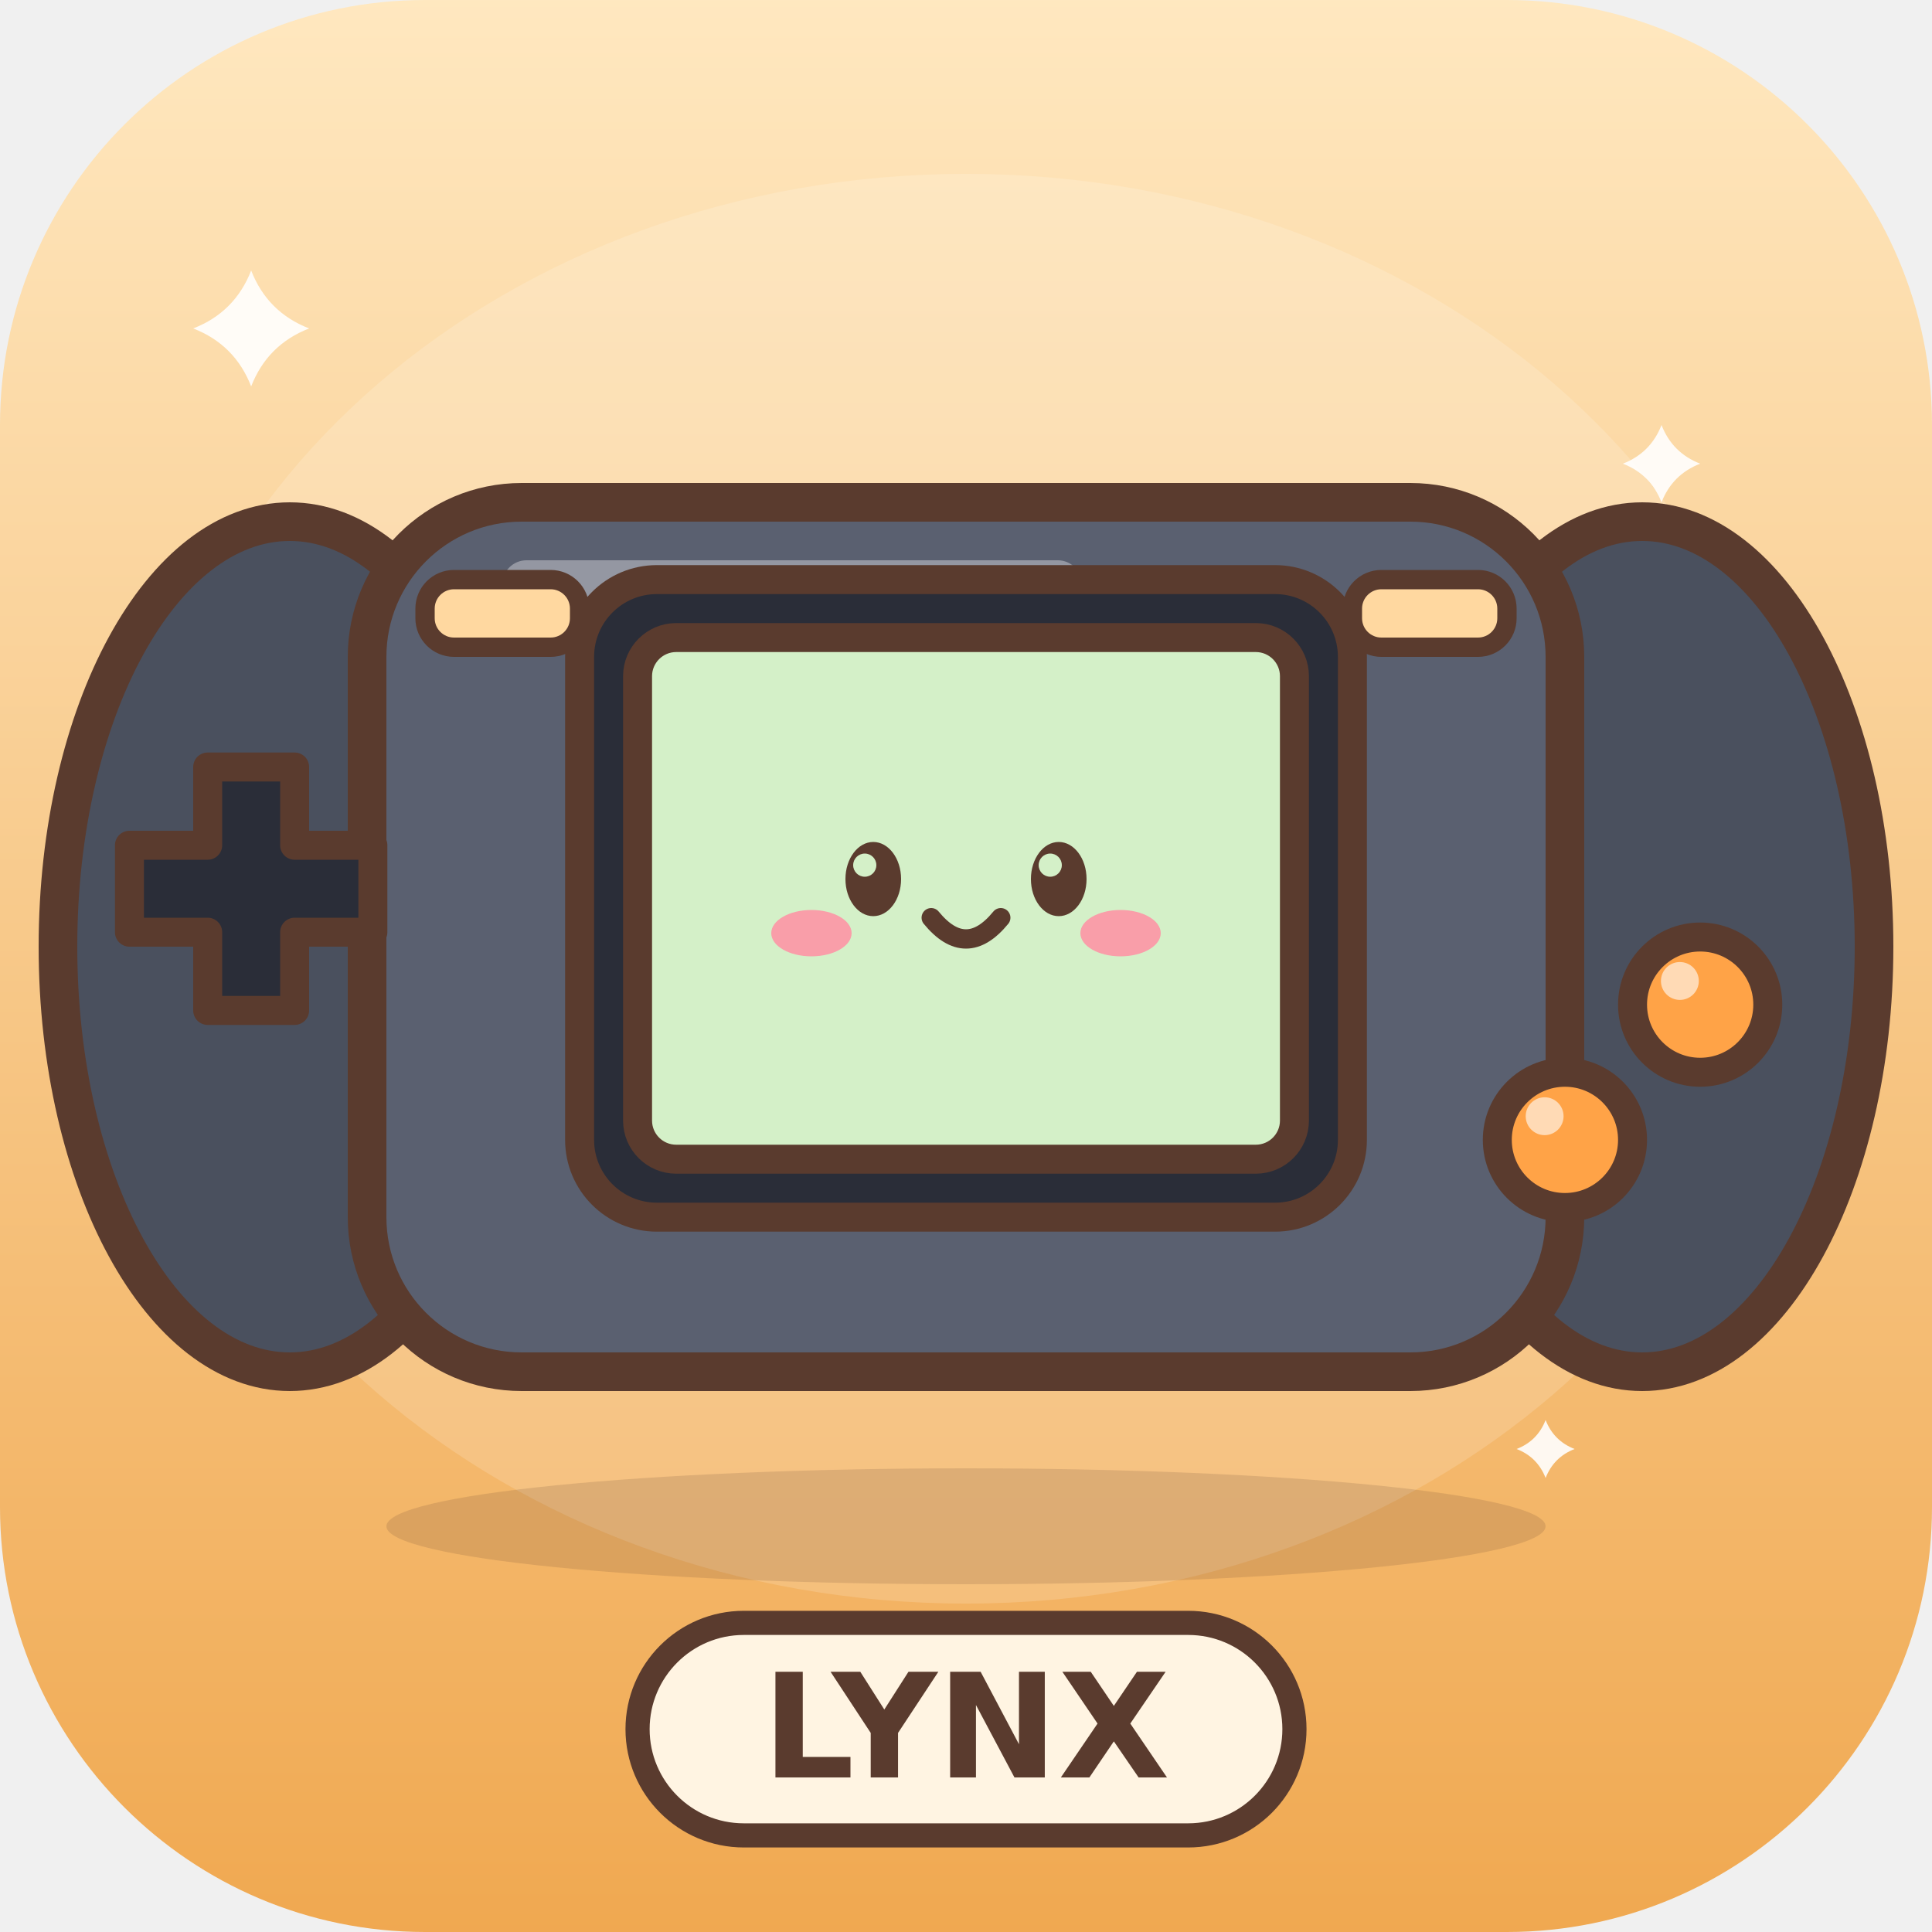
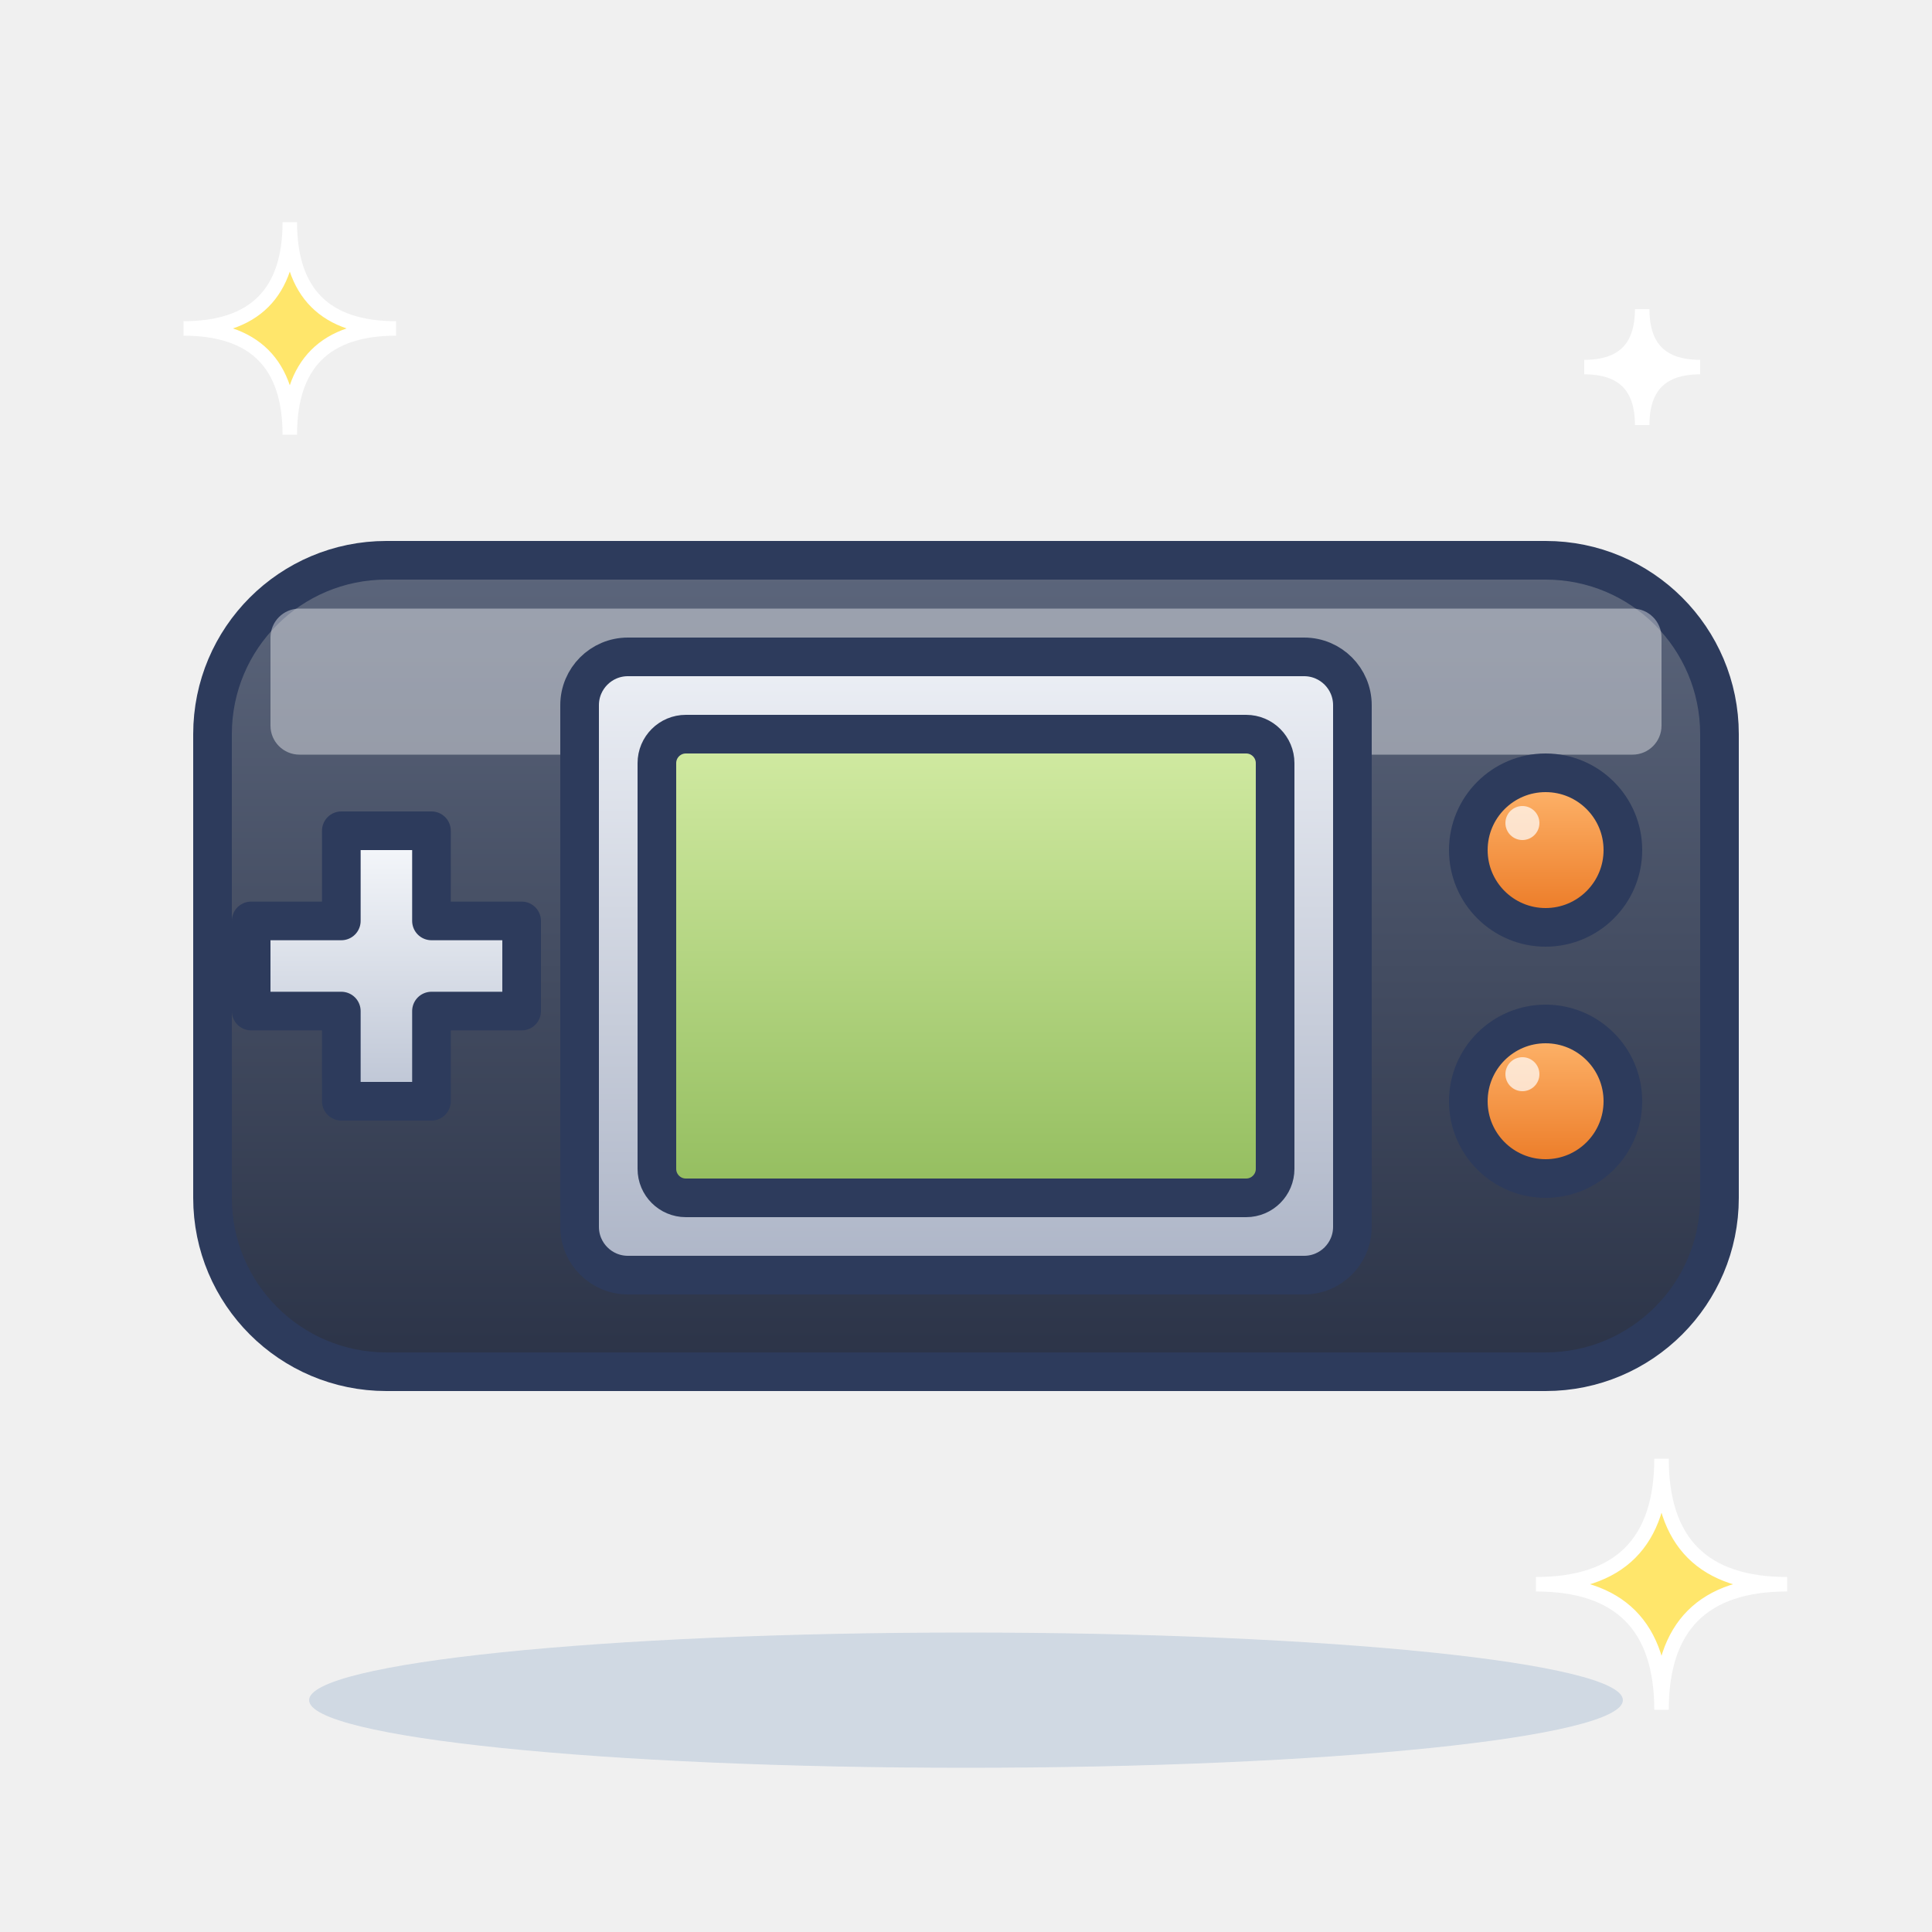
<svg xmlns="http://www.w3.org/2000/svg" viewBox="0 0 200 200" width="256" height="256">
  <defs>
-     <linearGradient id="g14" x1="0" y1="0" x2="0" y2="1">
-       <stop offset="0" stop-color="#ffe8c0" />
-       <stop offset="1" stop-color="#f0a850" />
+     <linearGradient id="red" x1="0" y1="0" x2="0" y2="1">
+       <stop offset="0" stop-color="#ff8484" />
+       <stop offset="1" stop-color="#d9363e" />
    </linearGradient>
-     <clipPath id="c14">
-       <rect width="200" height="200" rx="44" />
-     </clipPath>
+     <linearGradient id="wh" x1="0" y1="0" x2="0" y2="1">
+       <stop offset="0" stop-color="#ffffff" />
+       <stop offset="1" stop-color="#d6dce8" />
+     </linearGradient>
+     <linearGradient id="cream" x1="0" y1="0" x2="0" y2="1">
+       <stop offset="0" stop-color="#fff7e2" />
+       <stop offset="1" stop-color="#e6d4aa" />
+     </linearGradient>
+     <linearGradient id="dk" x1="0" y1="0" x2="0" y2="1">
+       <stop offset="0" stop-color="#5c667c" />
+       <stop offset="1" stop-color="#2b3347" />
+     </linearGradient>
+     <linearGradient id="navy" x1="0" y1="0" x2="0" y2="1">
+       <stop offset="0" stop-color="#56699a" />
+       <stop offset="1" stop-color="#2a3a66" />
+     </linearGradient>
+     <linearGradient id="blu" x1="0" y1="0" x2="0" y2="1">
+       <stop offset="0" stop-color="#79bcff" />
+       <stop offset="1" stop-color="#2f70d8" />
+     </linearGradient>
+     <linearGradient id="pur" x1="0" y1="0" x2="0" y2="1">
+       <stop offset="0" stop-color="#cfaaff" />
+       <stop offset="1" stop-color="#7c50d2" />
+     </linearGradient>
+     <linearGradient id="ind" x1="0" y1="0" x2="0" y2="1">
+       <stop offset="0" stop-color="#9a8cff" />
+       <stop offset="1" stop-color="#4c3ac9" />
+     </linearGradient>
+     <linearGradient id="grn" x1="0" y1="0" x2="0" y2="1">
+       <stop offset="0" stop-color="#a6e884" />
+       <stop offset="1" stop-color="#4fa83b" />
+     </linearGradient>
+     <linearGradient id="lcd" x1="0" y1="0" x2="0" y2="1">
+       <stop offset="0" stop-color="#d2eba3" />
+       <stop offset="1" stop-color="#93bd5e" />
+     </linearGradient>
+     <linearGradient id="gry" x1="0" y1="0" x2="0" y2="1">
+       <stop offset="0" stop-color="#eceff5" />
+       <stop offset="1" stop-color="#adb5c7" />
+     </linearGradient>
+     <linearGradient id="sil" x1="0" y1="0" x2="0" y2="1">
+       <stop offset="0" stop-color="#f7f9fc" />
+       <stop offset="1" stop-color="#bcc4d4" />
+     </linearGradient>
+     <linearGradient id="yel" x1="0" y1="0" x2="0" y2="1">
+       <stop offset="0" stop-color="#ffe985" />
+       <stop offset="1" stop-color="#f3b52f" />
+     </linearGradient>
+     <linearGradient id="wood" x1="0" y1="0" x2="0" y2="1">
+       <stop offset="0" stop-color="#d39a5e" />
+       <stop offset="1" stop-color="#8c5729" />
+     </linearGradient>
+     <linearGradient id="org" x1="0" y1="0" x2="0" y2="1">
+       <stop offset="0" stop-color="#ffb870" />
+       <stop offset="1" stop-color="#ea7621" />
+     </linearGradient>
+     <linearGradient id="pnk" x1="0" y1="0" x2="0" y2="1">
+       <stop offset="0" stop-color="#ffa6cd" />
+       <stop offset="1" stop-color="#e2549c" />
+     </linearGradient>
  </defs>
-   <rect width="200" height="200" rx="44" fill="url(#g14)" />
-   <ellipse cx="100" cy="92" rx="86" ry="74" fill="#fff" opacity=".16" />
-   <path d="M26 28Q27.68 32.32 32 34Q27.68 35.68 26 40Q24.32 35.68 20 34Q24.32 32.32 26 28Z" fill="#fff" opacity="0.9" />
-   <path d="M172 44Q173.12 46.88 176 48Q173.12 49.12 172 52Q170.88 49.12 168 48Q170.88 46.88 172 44Z" fill="#fff" opacity="0.9" />
-   <path d="M160 147Q160.84 149.16 163 150Q160.84 150.84 160 153Q159.16 150.84 157 150Q159.16 149.16 160 147Z" fill="#fff" opacity="0.9" />
-   <ellipse cx="100" cy="158" rx="60" ry="6" fill="#5a3b2e" opacity=".16" />
-   <ellipse cx="30" cy="98" rx="24" ry="44" fill="#4a505e" stroke="#5a3b2e" stroke-width="4" />
-   <ellipse cx="170" cy="98" rx="24" ry="44" fill="#4a505e" stroke="#5a3b2e" stroke-width="4" />
-   <rect x="38" y="52" width="124" height="90" rx="16" fill="#5a6070" stroke="#5a3b2e" stroke-width="4" stroke-linejoin="round" />
-   <rect x="52" y="58" width="60" height="5" rx="2.5" fill="#fff" opacity="0.35" />
-   <rect x="60" y="60" width="80" height="66" rx="8" fill="#2a2d38" stroke="#5a3b2e" stroke-width="3" stroke-linejoin="round" />
-   <rect x="66" y="66" width="68" height="54" rx="4" fill="#d4f0c8" stroke="#5a3b2e" stroke-width="3" stroke-linejoin="round" />
-   <ellipse cx="90.4" cy="91" rx="2.88" ry="3.84" fill="#5a3b2e" />
-   <ellipse cx="109.6" cy="91" rx="2.88" ry="3.84" fill="#5a3b2e" />
-   <circle cx="89.52" cy="89.56" r="1.2" fill="#d4f0c8" />
-   <circle cx="108.72" cy="89.56" r="1.2" fill="#d4f0c8" />
-   <ellipse cx="84.0" cy="96.6" rx="4.16" ry="2.4" fill="#ff8fa3" opacity=".85" />
-   <ellipse cx="116.0" cy="96.6" rx="4.16" ry="2.4" fill="#ff8fa3" opacity=".85" />
-   <path d="M96.4 95.0q3.6 4.4 7.2 0" fill="none" stroke="#5a3b2e" stroke-width="2" stroke-linecap="round" />
-   <path d="M21.5 79.4h9.0v8.1h8.1v9.0h-8.1v8.1h-9.0v-8.1h-8.1v-9.0h8.1z" fill="#2a2d38" stroke="#5a3b2e" stroke-width="3" stroke-linejoin="round" stroke-linecap="round" />
-   <circle cx="176" cy="104" r="7" fill="#ffa347" stroke="#5a3b2e" stroke-width="3" />
-   <circle cx="173.9" cy="101.55" r="1.96" fill="#fff" opacity=".6" />
-   <circle cx="162" cy="118" r="7" fill="#ffa347" stroke="#5a3b2e" stroke-width="3" />
-   <circle cx="159.9" cy="115.55" r="1.96" fill="#fff" opacity=".6" />
-   <rect x="44" y="60" width="16" height="7" rx="3" fill="#ffd8a0" stroke="#5a3b2e" stroke-width="2" stroke-linejoin="round" />
-   <rect x="140" y="60" width="16" height="7" rx="3" fill="#ffd8a0" stroke="#5a3b2e" stroke-width="2" stroke-linejoin="round" />
-   <rect x="66.0" y="168" width="68" height="22" rx="11" fill="#fff4e2" stroke="#5a3b2e" stroke-width="2.5" />
-   <text x="100" y="184" font-family="Jua,Gowun Dodum,DejaVu Sans,Arial,sans-serif" font-weight="900" font-size="15" text-anchor="middle" fill="#5a3b2e">LYNX</text>
+   <ellipse cx="100" cy="176" rx="68" ry="7" fill="#3b6ea8" opacity=".18" />
+   <rect x="22" y="58" width="156" height="84" rx="18" fill="url(#dk)" stroke="#2d3b5c" stroke-width="4" stroke-linejoin="round" stroke-linecap="round" />
+   <rect x="28" y="63" width="144" height="15.12" rx="3" fill="#fff" opacity=".4" />
+   <rect x="60" y="68" width="80" height="64" rx="5" fill="url(#gry)" stroke="#2d3b5c" stroke-width="4" stroke-linejoin="round" stroke-linecap="round" />
+   <rect x="68" y="76" width="64" height="48" rx="3" fill="url(#lcd)" stroke="#2d3b5c" stroke-width="4" stroke-linejoin="round" stroke-linecap="round" />
+   <path d="M35.333 86.0h9.333v9.333h9.333v9.333h-9.333v9.333h-9.333v-9.333h-9.333v-9.333h9.333z" fill="url(#sil)" stroke="#2d3b5c" stroke-width="4" stroke-linejoin="round" stroke-linecap="round" />
+   <circle cx="160" cy="88" r="8" fill="url(#org)" stroke="#2d3b5c" stroke-width="4" stroke-linejoin="round" stroke-linecap="round" />
+   <circle cx="157.6" cy="85.2" r="1.76" fill="#fff" opacity=".7" />
+   <circle cx="160" cy="114" r="8" fill="url(#org)" stroke="#2d3b5c" stroke-width="4" stroke-linejoin="round" stroke-linecap="round" />
+   <circle cx="157.6" cy="111.2" r="1.76" fill="#fff" opacity=".7" />
+   <path d="M30 23Q30 34 41 34Q30 34 30 45Q30 34 19 34Q30 34 30 23Z" fill="#ffe66b" stroke="#fff" stroke-width="1.5" />
+   <path d="M172 151Q172 164 185 164Q172 164 172 177Q172 164 159 164Q172 164 172 151Z" fill="#ffe66b" stroke="#fff" stroke-width="1.5" />
+   <path d="M170 32Q170 38 176 38Q170 38 170 44Q170 38 164 38Q170 38 170 32Z" fill="#fff" stroke="#fff" stroke-width="1.5" />
</svg>
